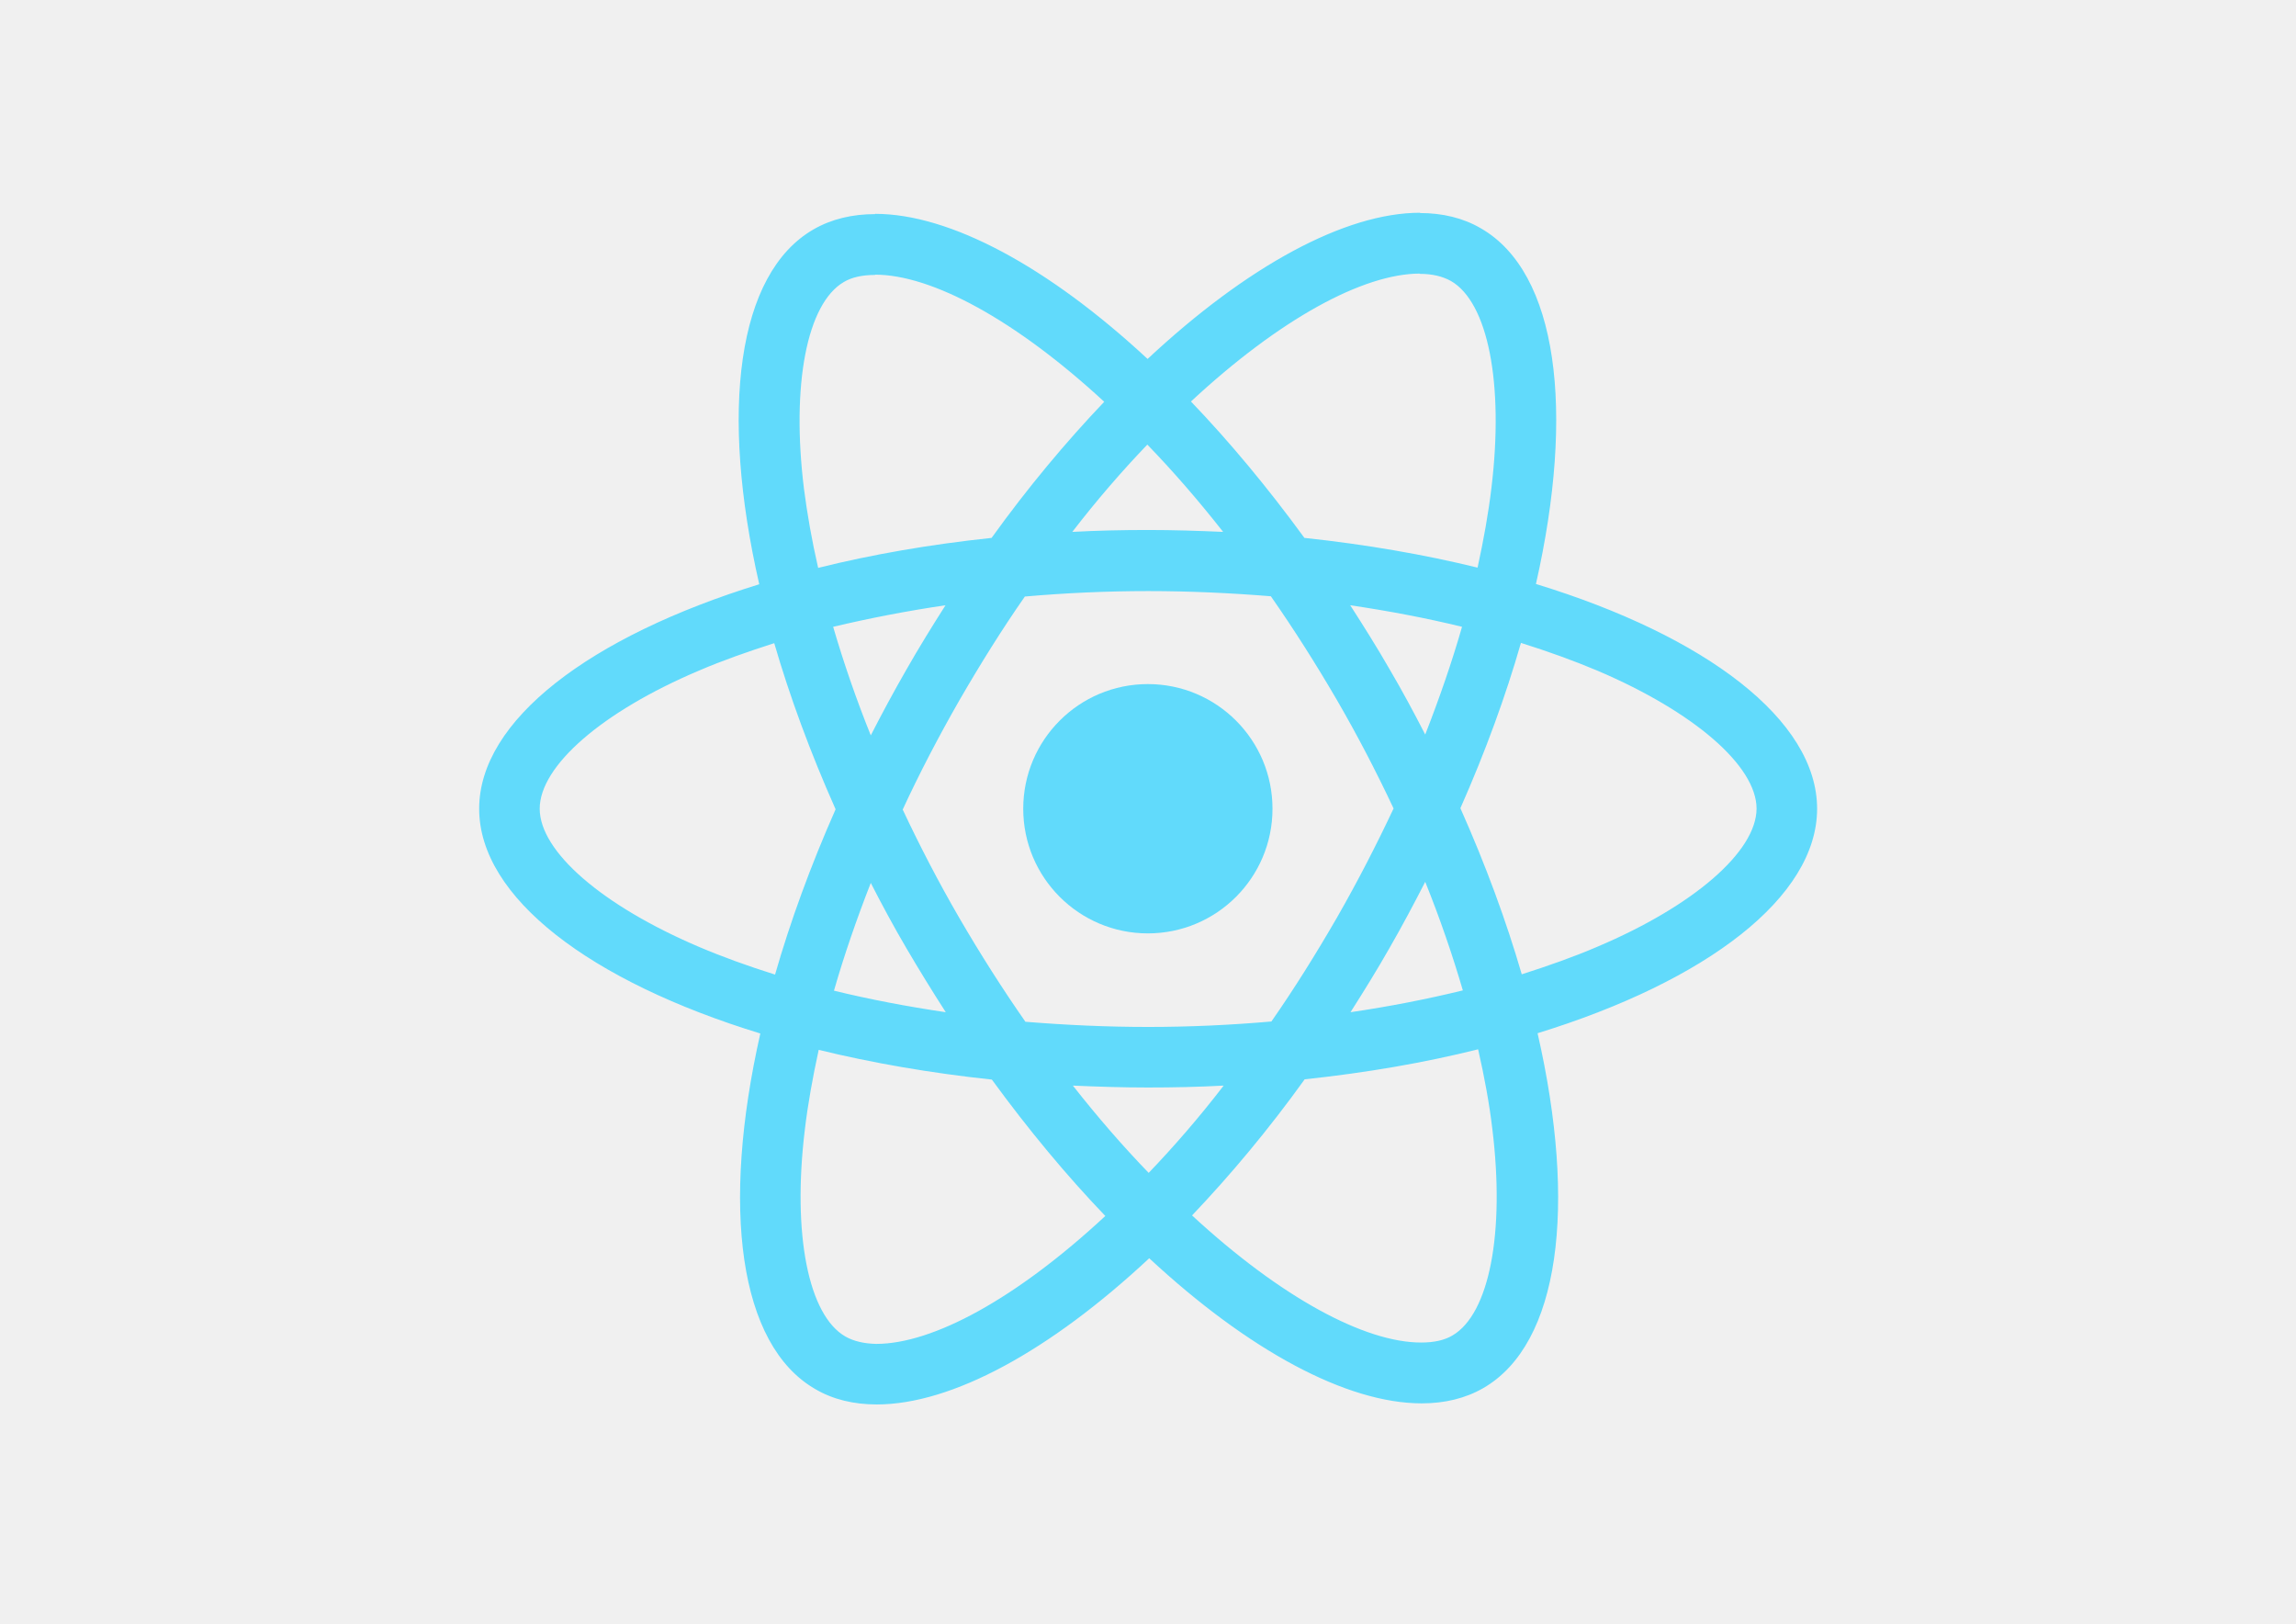
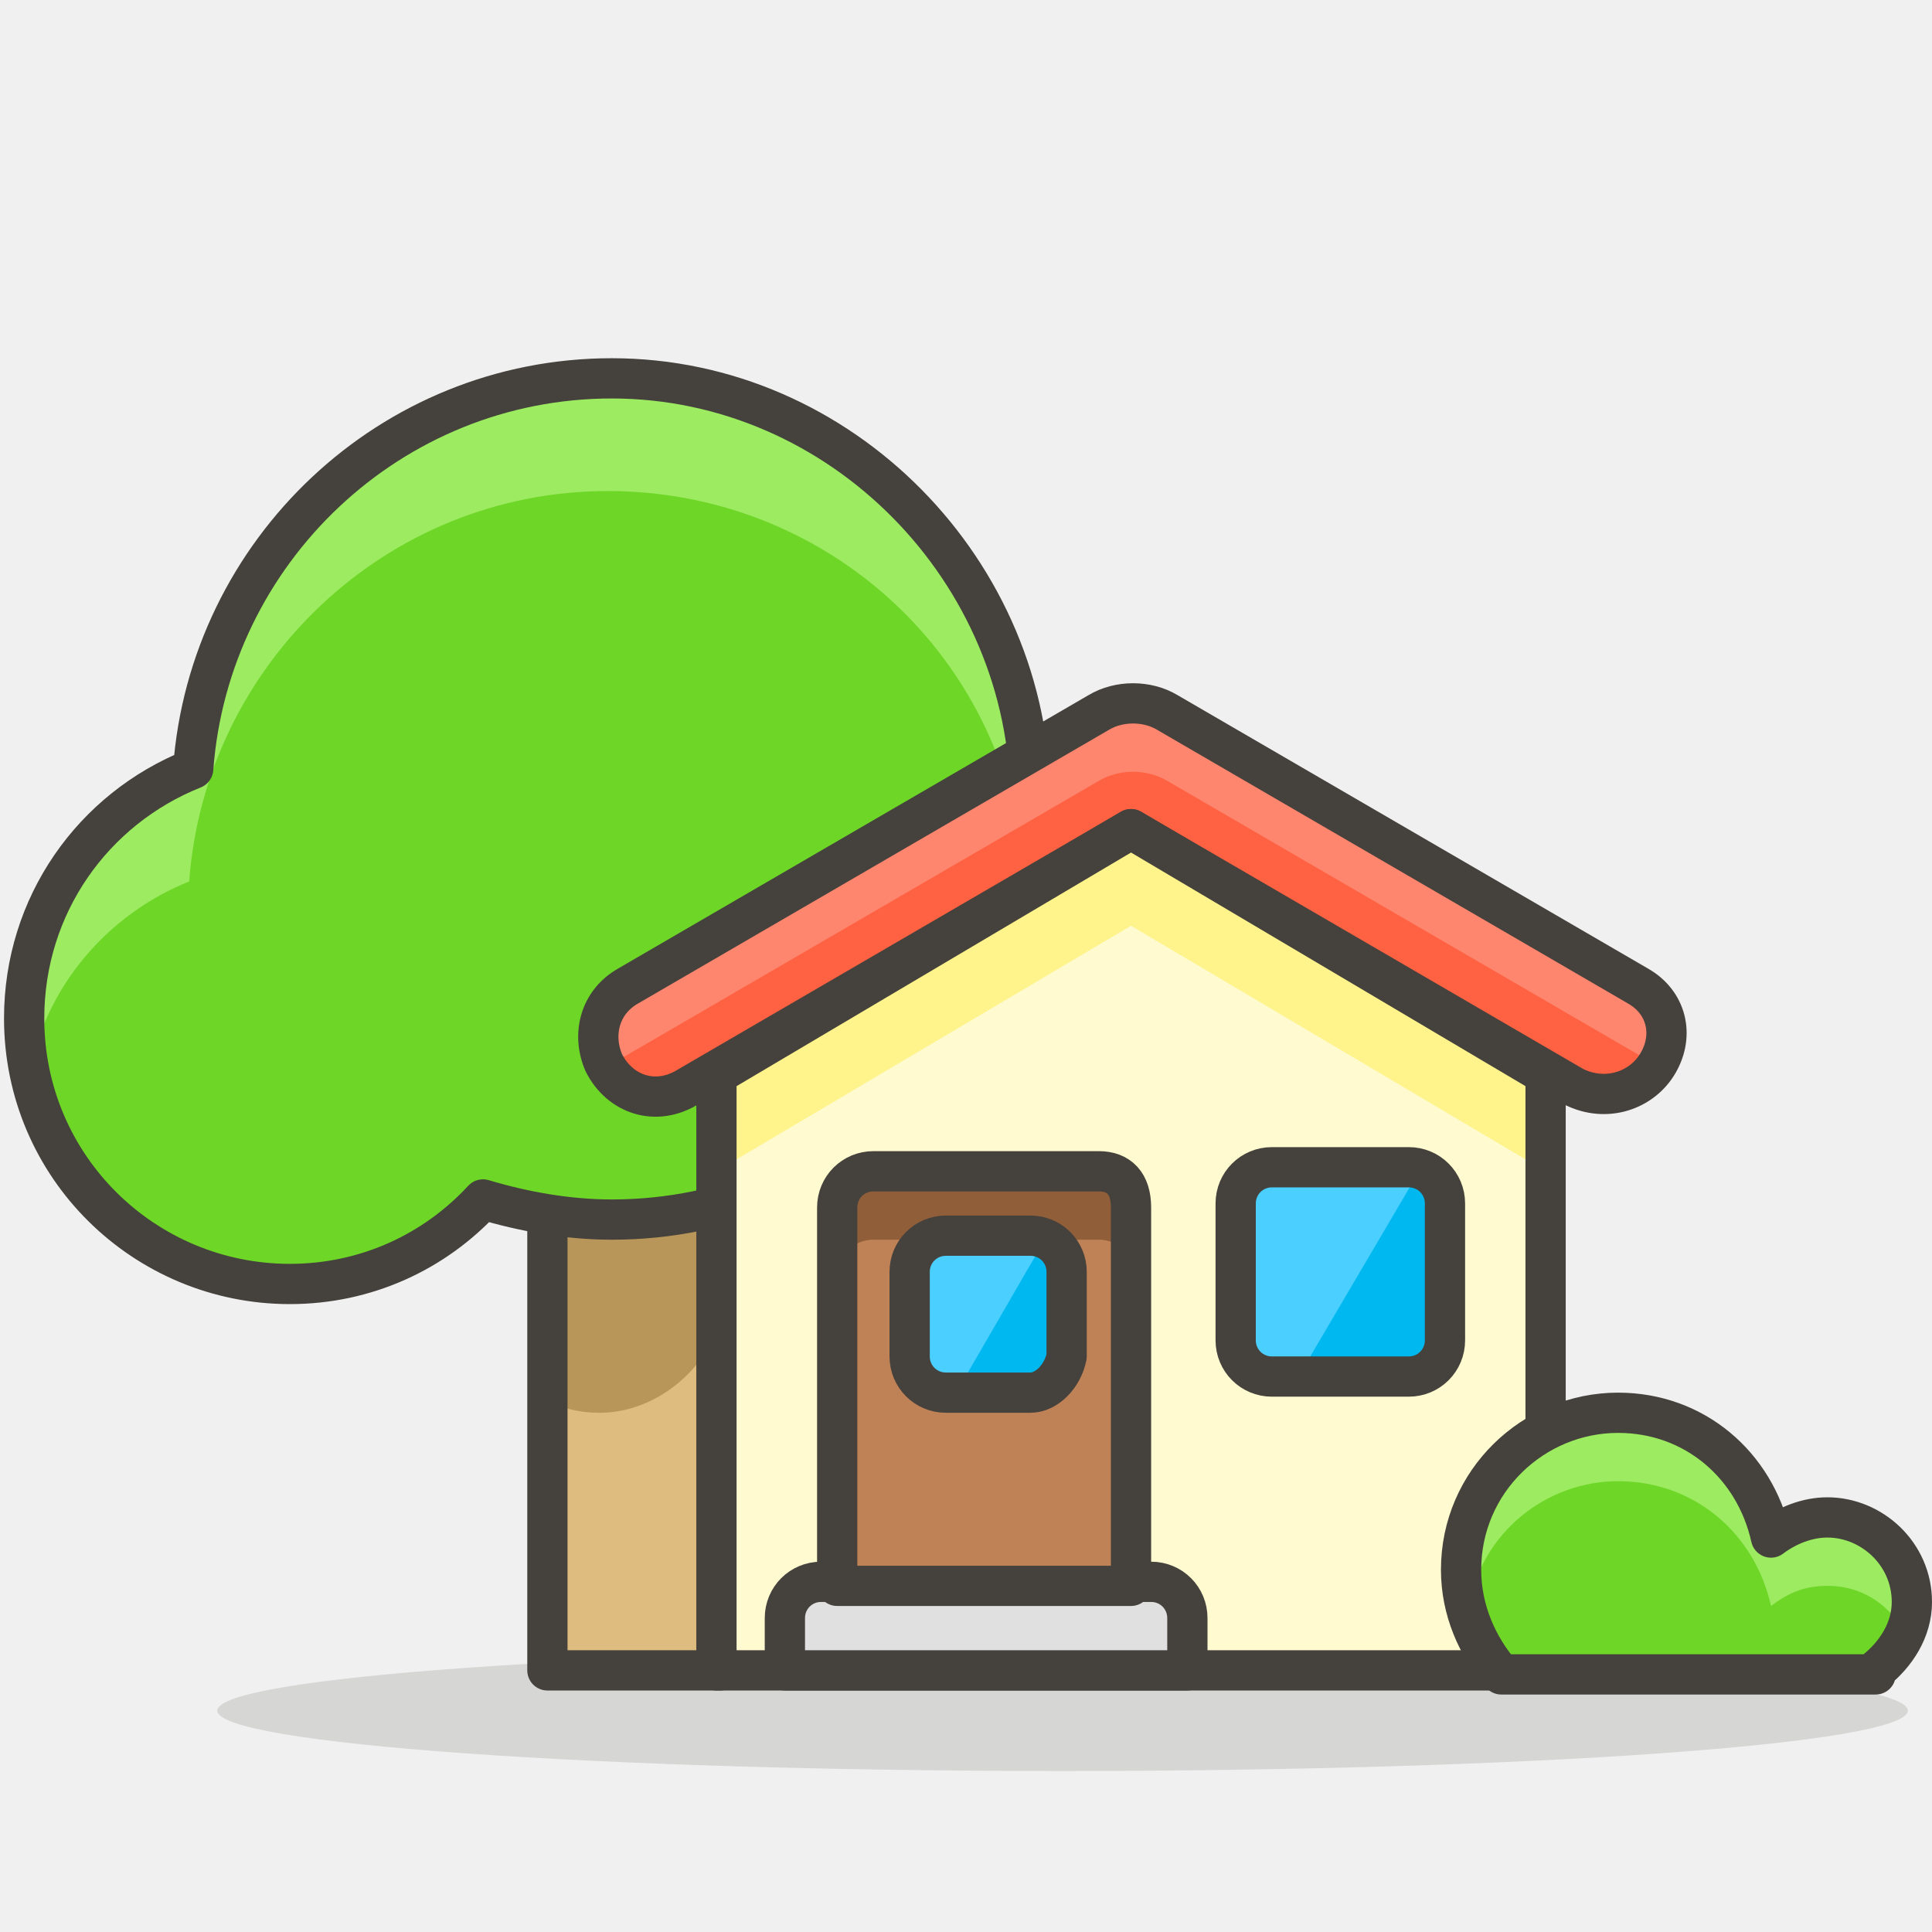
- <svg xmlns="http://www.w3.org/2000/svg" viewBox="0 0 841.9 595.3">
-   <g fill="#61DAFB">
-     <path d="M666.3 296.5c0-32.5-40.7-63.3-103.1-82.4 14.4-63.6 8-114.2-20.2-130.4-6.5-3.8-14.1-5.6-22.4-5.6v22.3c4.6 0 8.3.9 11.4 2.6 13.6 7.8 19.5 37.5 14.9 75.7-1.1 9.4-2.9 19.3-5.1 29.4-19.6-4.8-41-8.5-63.5-10.9-13.5-18.5-27.5-35.3-41.6-50 32.6-30.3 63.2-46.9 84-46.9V78c-27.5 0-63.5 19.6-99.9 53.6-36.4-33.8-72.4-53.2-99.9-53.2v22.3c20.7 0 51.4 16.5 84 46.6-14 14.7-28 31.4-41.3 49.9-22.6 2.4-44 6.1-63.6 11-2.3-10-4-19.7-5.2-29-4.7-38.2 1.1-67.9 14.6-75.8 3-1.8 6.9-2.6 11.5-2.6V78.5c-8.4 0-16 1.8-22.6 5.6-28.1 16.2-34.4 66.7-19.9 130.1-62.2 19.2-102.7 49.9-102.7 82.3 0 32.5 40.7 63.3 103.1 82.4-14.4 63.6-8 114.2 20.2 130.4 6.5 3.8 14.1 5.6 22.5 5.6 27.5 0 63.5-19.6 99.9-53.6 36.4 33.8 72.4 53.2 99.9 53.2 8.4 0 16-1.8 22.6-5.6 28.1-16.2 34.4-66.7 19.9-130.1 62-19.1 102.5-49.9 102.5-82.3zm-130.2-66.7c-3.7 12.9-8.3 26.2-13.5 39.5-4.1-8-8.4-16-13.1-24-4.6-8-9.5-15.8-14.4-23.4 14.2 2.1 27.9 4.7 41 7.9zm-45.8 106.5c-7.8 13.5-15.8 26.3-24.1 38.2-14.9 1.3-30 2-45.2 2-15.1 0-30.2-.7-45-1.9-8.3-11.9-16.4-24.6-24.2-38-7.6-13.1-14.5-26.4-20.8-39.8 6.2-13.4 13.2-26.8 20.7-39.9 7.8-13.5 15.8-26.3 24.1-38.2 14.9-1.3 30-2 45.2-2 15.1 0 30.2.7 45 1.9 8.3 11.9 16.4 24.6 24.2 38 7.6 13.1 14.5 26.4 20.8 39.8-6.3 13.4-13.2 26.8-20.7 39.9zm32.3-13c5.4 13.4 10 26.8 13.8 39.8-13.1 3.2-26.9 5.9-41.2 8 4.9-7.7 9.8-15.6 14.4-23.7 4.6-8 8.9-16.1 13-24.1zM421.2 430c-9.3-9.6-18.6-20.3-27.8-32 9 .4 18.2.7 27.5.7 9.4 0 18.7-.2 27.8-.7-9 11.7-18.3 22.4-27.5 32zm-74.4-58.9c-14.2-2.1-27.9-4.7-41-7.9 3.7-12.9 8.3-26.2 13.5-39.5 4.1 8 8.4 16 13.1 24 4.7 8 9.5 15.8 14.4 23.4zM420.7 163c9.3 9.6 18.6 20.3 27.8 32-9-.4-18.2-.7-27.5-.7-9.4 0-18.7.2-27.8.7 9-11.7 18.3-22.4 27.5-32zm-74 58.9c-4.9 7.7-9.8 15.6-14.4 23.7-4.6 8-8.9 16-13 24-5.4-13.4-10-26.8-13.8-39.8 13.1-3.1 26.9-5.8 41.2-7.9zm-90.5 125.2c-35.4-15.1-58.3-34.9-58.3-50.6 0-15.7 22.9-35.6 58.3-50.6 8.6-3.7 18-7 27.7-10.1 5.7 19.6 13.2 40 22.5 60.9-9.2 20.8-16.6 41.1-22.2 60.6-9.9-3.1-19.3-6.5-28-10.2zM310 490c-13.6-7.8-19.5-37.5-14.9-75.7 1.1-9.4 2.9-19.3 5.1-29.4 19.6 4.8 41 8.5 63.5 10.9 13.5 18.5 27.5 35.3 41.6 50-32.6 30.3-63.2 46.9-84 46.9-4.5-.1-8.3-1-11.3-2.7zm237.2-76.2c4.7 38.2-1.1 67.9-14.6 75.8-3 1.8-6.9 2.6-11.5 2.6-20.7 0-51.4-16.5-84-46.6 14-14.7 28-31.4 41.3-49.9 22.6-2.4 44-6.1 63.6-11 2.3 10.1 4.1 19.8 5.2 29.1zm38.5-66.7c-8.6 3.7-18 7-27.7 10.1-5.7-19.6-13.2-40-22.5-60.9 9.2-20.8 16.6-41.1 22.2-60.6 9.9 3.1 19.3 6.5 28.1 10.2 35.4 15.1 58.3 34.9 58.3 50.6-.1 15.7-23 35.6-58.4 50.6zM320.8 78.4z" />
-     <circle cx="420.9" cy="296.5" r="45.7" />
-     <path d="M520.5 78.1z" />
+ <svg xmlns="http://www.w3.org/2000/svg" version="1.1" id="Icons" x="0px" y="0px" viewBox="0 0 48 48" style="enable-background:new 0 0 48 48;" xml:space="preserve">
+   <style type="text/css">
+ 	.st0{opacity:0.15;fill:#45413C;}
+ 	.st1{fill:#FFE500;}
+ 	.st2{fill:#EBCB00;}
+ 	.st3{fill:none;stroke:#45413C;stroke-linecap:round;stroke-linejoin:round;stroke-miterlimit:10;}
+ 	.st4{fill:#FFAA54;}
+ 	.st5{fill:#FF8A14;}
+ 	.st6{fill:#FFB0CA;stroke:#45413C;stroke-linecap:round;stroke-linejoin:round;stroke-miterlimit:10;}
+ 	.st7{fill:#FF87AF;stroke:#45413C;stroke-linecap:round;stroke-linejoin:round;stroke-miterlimit:10;}
+ 	.st8{fill:#FFCC99;}
+ 	.st9{fill:#FFFFFF;}
+ 	.st10{fill:#F0F0F0;}
+ 	.st11{fill:#BF8256;}
+ 	.st12{fill:#915E3A;}
+ 	.st13{fill:#DEA47A;}
+ 	.st14{fill:#F0D5A8;}
+ 	.st15{fill:#DEBB7E;}
+ 	.st16{fill:#F7E5C6;}
+ 	.st17{fill:#FF8A14;stroke:#45413C;stroke-linecap:round;stroke-linejoin:round;stroke-miterlimit:10;}
+ 	.st18{fill:#FFF5E3;}
+ 	.st19{fill:#FFF48C;}
+ 	.st20{fill:#FFFACF;}
+ 	.st21{fill:#FFFCE5;}
+ 	.st22{fill:#FF87AF;}
+ 	.st23{fill:#FFB0CA;}
+ 	.st24{fill:#FFE500;stroke:#45413C;stroke-linecap:round;stroke-linejoin:round;stroke-miterlimit:10;}
+ 	.st25{fill:#9CEB60;stroke:#45413C;stroke-linecap:round;stroke-linejoin:round;stroke-miterlimit:10;}
+ 	.st26{fill:#FFFACF;stroke:#45413C;stroke-linecap:round;stroke-linejoin:round;stroke-miterlimit:10;}
+ 	.st27{fill:#00F5BC;stroke:#45413C;stroke-linecap:round;stroke-linejoin:round;stroke-miterlimit:10;}
+ 	.st28{fill:#BF8256;stroke:#45413C;stroke-linecap:round;stroke-linejoin:round;stroke-miterlimit:10;}
+ 	.st29{fill:#FFE3CF;stroke:#45413C;stroke-linecap:round;stroke-linejoin:round;stroke-miterlimit:10;}
+ 	.st30{fill:#FF6242;}
+ 	.st31{fill:#FF866E;}
+ 	.st32{fill:none;stroke:#E04122;stroke-linecap:round;stroke-linejoin:round;stroke-miterlimit:10;}
+ 	.st33{fill:#FFFEF2;stroke:#45413C;stroke-linecap:round;stroke-linejoin:round;stroke-miterlimit:10;}
+ 	.st34{fill:#FF6242;stroke:#45413C;stroke-linecap:round;stroke-linejoin:round;stroke-miterlimit:10;}
+ 	.st35{fill:#FFA694;}
+ 	.st36{fill:#FFFFFF;stroke:#45413C;stroke-linecap:round;stroke-linejoin:round;stroke-miterlimit:10;}
+ 	.st37{fill:#FFFEF2;}
+ 	.st38{fill:#FF6196;}
+ 	.st39{fill:#B89558;}
+ 	.st40{fill:none;stroke:#915E3A;stroke-linecap:round;stroke-linejoin:round;stroke-miterlimit:10;}
+ 	.st41{fill:#DEBB7E;stroke:#45413C;stroke-linecap:round;stroke-linejoin:round;stroke-miterlimit:10;}
+ 	.st42{fill:#6DD627;stroke:#45413C;stroke-linecap:round;stroke-linejoin:round;stroke-miterlimit:10;}
+ 	.st43{fill:#E5F8FF;}
+ 	.st44{fill:#E8F4FA;}
+ 	.st45{fill:#E8F4FA;stroke:#45413C;stroke-linecap:round;stroke-linejoin:round;stroke-miterlimit:10;}
+ 	.st46{fill:#FFCCDD;}
+ 	.st47{fill:#E5F8FF;stroke:#45413C;stroke-linecap:round;stroke-linejoin:round;stroke-miterlimit:10;}
+ 	.st48{fill:#00B8F0;stroke:#45413C;stroke-linecap:round;stroke-linejoin:round;stroke-miterlimit:10;}
+ 	.st49{fill:#00B8F0;}
+ 	.st50{fill:#4ACFFF;}
+ 	.st51{fill:#E04122;}
+ 	.st52{fill:#E04122;stroke:#45413C;stroke-linecap:round;stroke-linejoin:round;stroke-miterlimit:10;}
+ 	.st53{fill:#87898C;}
+ 	.st54{fill:#BDBEC0;}
+ 	.st55{fill:#656769;}
+ 	.st56{fill:#525252;}
+ 	.st57{fill:#FFF48C;stroke:#45413C;stroke-linecap:round;stroke-linejoin:round;stroke-miterlimit:10;}
+ 	.st58{fill:#6DD627;}
+ 	.st59{fill:#EB6D00;}
+ 	.st60{fill:#46B000;}
+ 	.st61{fill:#80DDFF;}
+ 	.st62{fill:#DAEDF7;}
+ 	.st63{fill:#BF8DF2;stroke:#45413C;stroke-linecap:round;stroke-linejoin:round;stroke-miterlimit:10;}
+ 	.st64{fill:#9F5AE5;stroke:#45413C;stroke-linecap:round;stroke-linejoin:round;stroke-miterlimit:10;}
+ 	.st65{fill:#C8FFA1;}
+ 	.st66{fill:#E4FFD1;}
+ 	.st67{fill:#9CEB60;}
+ 	.st68{fill:#E5FEFF;}
+ 	.st69{fill:#B8ECFF;}
+ 	.st70{fill:#E0E0E0;stroke:#45413C;stroke-linecap:round;stroke-linejoin:round;stroke-miterlimit:10;}
+ 	.st71{fill:#E0E0E0;}
+ 	.st72{fill:none;stroke:#4F4B45;stroke-linejoin:round;stroke-miterlimit:10;}
+ 	.st73{fill:none;stroke:#4F4B45;stroke-linecap:round;stroke-linejoin:round;stroke-miterlimit:10;}
+ 	.st74{fill:#E0366F;stroke:#45413C;stroke-linecap:round;stroke-linejoin:round;stroke-miterlimit:10;}
+ 	.st75{fill:none;stroke:#45413C;stroke-miterlimit:10;}
+ 	.st76{fill:#FF866E;stroke:#45413C;stroke-linecap:round;stroke-linejoin:round;stroke-miterlimit:10;}
+ 	.st77{fill:#45413C;stroke:#45413C;stroke-linecap:round;stroke-linejoin:round;stroke-miterlimit:10;}
+ 	.st78{fill:#9F5AE5;}
+ 	.st79{fill:#803EC2;}
+ 	.st80{fill:#803EC2;stroke:#45413C;stroke-linecap:round;stroke-linejoin:round;stroke-miterlimit:10;}
+ 	.st81{fill:#BF8DF2;}
+ 	.st82{fill:#FFAA54;stroke:#45413C;stroke-linecap:round;stroke-linejoin:round;stroke-miterlimit:10;}
+ 	.st83{fill:none;stroke:#45413C;stroke-linejoin:round;stroke-miterlimit:10;}
+ 	.st84{fill:#FFCCDD;stroke:#45413C;stroke-linecap:round;stroke-linejoin:round;stroke-miterlimit:10;}
+ 	.st85{fill:#FF6196;stroke:#45413C;stroke-linecap:round;stroke-linejoin:round;stroke-miterlimit:10;}
+ 	.st86{fill:#FFE5EE;}
+ 	.st87{fill:#F7E5C6;stroke:#45413C;stroke-linecap:round;stroke-linejoin:round;stroke-miterlimit:10;}
+ 	.st88{fill:#E5FFF9;}
+ 	.st89{fill:none;stroke:#45413C;stroke-width:1.006;stroke-linecap:round;stroke-linejoin:round;stroke-miterlimit:10;}
+ 	.st90{fill:#4AEFF7;}
+ 	.st91{fill:#A6FBFF;}
+ 	.st92{fill:#E5FEFF;stroke:#45413C;stroke-linecap:round;stroke-linejoin:round;stroke-miterlimit:10;}
+ 	.st93{fill:#46B000;stroke:#45413C;stroke-linecap:round;stroke-linejoin:round;stroke-miterlimit:10;}
+ 	.st94{fill:#FFFFFF;stroke:#45413C;stroke-linejoin:round;stroke-miterlimit:10;}
+ 	.st95{fill:#FFFFFF;stroke:#45413C;stroke-miterlimit:10;}
+ 	.st96{fill:#009FD9;}
+ 	.st97{fill:#00DFEB;}
+ 	.st98{fill:#C0DCEB;stroke:#45413C;stroke-linecap:round;stroke-linejoin:round;stroke-miterlimit:10;}
+ 	.st99{fill:#00DFEB;stroke:#45413C;stroke-linecap:round;stroke-linejoin:round;stroke-miterlimit:10;}
+ 	.st100{fill:#FFE5EE;stroke:#45413C;stroke-linecap:round;stroke-linejoin:round;stroke-miterlimit:10;}
+ 	.st101{fill:#8CA4B8;}
+ 	.st102{fill:#ADC4D9;}
+ 	.st103{fill:#656769;stroke:#45413C;stroke-linecap:round;stroke-linejoin:round;stroke-miterlimit:10;}
+ 	.st104{fill:#F0F0F0;stroke:#45413C;stroke-linecap:round;stroke-linejoin:round;stroke-miterlimit:10;}
+ 	.st105{fill:#C0DCEB;}
+ 	.st106{fill:#45413C;}
+ 	.st107{fill:#FFCABF;}
+ 	.st108{fill:#87898C;stroke:#45413C;stroke-linecap:round;stroke-linejoin:round;stroke-miterlimit:10;}
+ 	.st109{fill:#EBCB00;stroke:#45413C;stroke-linecap:round;stroke-linejoin:round;stroke-miterlimit:10;}
+ </style>
+   <g id="XMLID_14665_">
+     <rect id="XMLID_14689_" x="13.6" y="19.2" class="st15" width="4.3" height="22.3" />
+     <path id="XMLID_14688_" class="st39" d="M13.6,34.8c0.4,0.2,0.8,0.3,1.3,0.3c1.2,0,2.3-0.8,2.8-1.8c0.1,0,0.2,0,0.2,0.1V19.2h-4.3   V34.8z" />
+     <rect id="XMLID_14687_" x="13.6" y="19.2" class="st3" width="4.3" height="22.3" />
+     <path id="XMLID_14686_" class="st58" d="M15.2,9.4c-5.5,0-10,4.3-10.4,9.7c-2.5,1-4.2,3.4-4.2,6.2c0,3.7,3,6.6,6.6,6.6   c1.9,0,3.6-0.8,4.8-2.1c1,0.3,2.1,0.5,3.2,0.5c5.8,0,10.4-4.7,10.4-10.4S20.9,9.4,15.2,9.4z" />
+     <path id="XMLID_14685_" class="st67" d="M4.7,21.9c0.4-5.4,4.9-9.7,10.4-9.7c5.3,0,9.7,3.9,10.3,9.1c0.1-0.5,0.1-0.9,0.1-1.4   c0-5.8-4.7-10.4-10.4-10.4c-5.5,0-10,4.3-10.4,9.7c-2.5,1-4.2,3.4-4.2,6.2c0,0.5,0.1,1,0.2,1.4C1.1,24.5,2.7,22.7,4.7,21.9z" />
+     <path id="XMLID_14684_" class="st3" d="M15.2,9.4c-5.5,0-10,4.3-10.4,9.7c-2.5,1-4.2,3.4-4.2,6.2c0,3.7,3,6.6,6.6,6.6   c1.9,0,3.6-0.8,4.8-2.1c1,0.3,2.1,0.5,3.2,0.5c5.8,0,10.4-4.7,10.4-10.4S20.9,9.4,15.2,9.4z" />
+     <path class="st30" d="M40.7,24.5L29,17.7c-0.5-0.3-1.2-0.3-1.7,0l-11.7,6.8c-0.7,0.4-0.9,1.2-0.6,1.9c0.4,0.8,1.3,1.1,2.1,0.6   l11-6.4l11,6.4c0.8,0.4,1.7,0.1,2.1-0.6C41.6,25.7,41.4,24.9,40.7,24.5z" />
+     <path id="XMLID_14683_" class="st31" d="M15.1,26.6c0.1-0.2,0.3-0.3,0.5-0.4l11.7-6.8c0.5-0.3,1.2-0.3,1.7,0l11.7,6.8   c0.2,0.1,0.4,0.3,0.5,0.4c0-0.1,0.1-0.1,0.1-0.2c0.3-0.7,0.1-1.5-0.6-1.9L29,17.7c-0.5-0.3-1.2-0.3-1.7,0l-11.7,6.8   c-0.7,0.4-0.9,1.2-0.6,1.9C15,26.5,15.1,26.6,15.1,26.6z" />
+     <path class="st3" d="M40.7,24.5L29,17.7c-0.5-0.3-1.2-0.3-1.7,0l-11.7,6.8c-0.7,0.4-0.9,1.2-0.6,1.9c0.4,0.8,1.3,1.1,2.1,0.6   l11-6.4l11,6.4c0.8,0.4,1.7,0.1,2.1-0.6C41.6,25.7,41.4,24.9,40.7,24.5z" />
+     <ellipse id="XMLID_14682_" class="st0" cx="26.4" cy="42.5" rx="21" ry="1.5" />
+     <polygon id="XMLID_14681_" class="st20" points="38.4,41.5 17.8,41.5 17.8,26.7 28.1,20.6 38.4,26.7  " />
+     <polygon id="XMLID_14680_" class="st19" points="28.1,20.6 17.8,26.7 17.8,29.1 28.1,23 38.4,29.1 38.4,26.7  " />
+     <polygon id="XMLID_14679_" class="st3" points="38.4,41.5 17.8,41.5 17.8,26.7 28.1,20.6 38.4,26.7  " />
+     <path id="XMLID_14678_" class="st70" d="M29.4,41.5h-9.9v-1.3c0-0.5,0.4-0.9,0.9-0.9h8.2c0.5,0,0.9,0.4,0.9,0.9V41.5z" />
+     <path id="XMLID_14677_" class="st11" d="M27.3,29.1h-5.6c-0.5,0-0.9,0.4-0.9,0.9v9.4h7.3v-9.4C28.1,29.4,27.8,29.1,27.3,29.1z" />
+     <path id="XMLID_14676_" class="st12" d="M27.3,29.1h-5.6c-0.5,0-0.9,0.4-0.9,0.9v1.7c0-0.5,0.4-0.9,0.9-0.9h5.6   c0.5,0,0.9,0.4,0.9,0.9v-1.7C28.1,29.4,27.8,29.1,27.3,29.1z" />
+     <path id="XMLID_14675_" class="st3" d="M27.3,29.1h-5.6c-0.5,0-0.9,0.4-0.9,0.9v9.4h7.3v-9.4C28.1,29.4,27.8,29.1,27.3,29.1z" />
+     <path id="XMLID_14674_" class="st49" d="M35,34.2h-3.4c-0.5,0-0.9-0.4-0.9-0.9v-3.4c0-0.5,0.4-0.9,0.9-0.9H35   c0.5,0,0.9,0.4,0.9,0.9v3.4C35.9,33.8,35.5,34.2,35,34.2z" />
+     <path id="XMLID_14673_" class="st50" d="M35,29.1h-3.4c-0.5,0-0.9,0.4-0.9,0.9v3.4c0,0.5,0.4,0.9,0.9,0.9h0.6l3-5.1   C35.1,29.1,35.1,29.1,35,29.1z" />
+     <path id="XMLID_14672_" class="st49" d="M25.6,34.6h-2.1c-0.5,0-0.9-0.4-0.9-0.9v-2.1c0-0.5,0.4-0.9,0.9-0.9h2.1   c0.5,0,0.9,0.4,0.9,0.9v2.1C26.4,34.2,26,34.6,25.6,34.6z" />
+     <path id="XMLID_14671_" class="st50" d="M25.6,30.8h-2.1c-0.5,0-0.9,0.4-0.9,0.9v2.1c0,0.5,0.4,0.9,0.9,0.9h0.2l2.2-3.8   C25.8,30.8,25.7,30.8,25.6,30.8z" />
+     <path id="XMLID_14670_" class="st3" d="M35,34.2h-3.4c-0.5,0-0.9-0.4-0.9-0.9v-3.4c0-0.5,0.4-0.9,0.9-0.9H35c0.5,0,0.9,0.4,0.9,0.9   v3.4C35.9,33.8,35.5,34.2,35,34.2z" />
+     <path id="XMLID_14669_" class="st3" d="M25.6,34.6h-2.1c-0.5,0-0.9-0.4-0.9-0.9v-2.1c0-0.5,0.4-0.9,0.9-0.9h2.1   c0.5,0,0.9,0.4,0.9,0.9v2.1C26.4,34.2,26,34.6,25.6,34.6z" />
+     <path id="XMLID_14668_" class="st58" d="M46.6,41.5c0.5-0.4,0.9-1,0.9-1.7c0-1.2-1-2.1-2.1-2.1c-0.5,0-1,0.2-1.4,0.5   c-0.4-1.8-1.9-3.1-3.8-3.1c-2.1,0-3.9,1.7-3.9,3.9c0,1,0.4,1.9,1,2.6H46.6z" />
+     <path id="XMLID_14667_" class="st67" d="M40.2,36.8c1.9,0,3.4,1.3,3.8,3.1c0.4-0.3,0.8-0.5,1.4-0.5c0.9,0,1.6,0.5,2,1.3   c0.1-0.3,0.2-0.5,0.2-0.9c0-1.2-1-2.1-2.1-2.1c-0.5,0-1,0.2-1.4,0.5c-0.4-1.8-1.9-3.1-3.8-3.1c-2.1,0-3.9,1.7-3.9,3.9   c0,0.3,0,0.6,0.1,0.9C36.8,38.1,38.4,36.8,40.2,36.8z" />
+     <path id="XMLID_14666_" class="st3" d="M46.6,41.5c0.5-0.4,0.9-1,0.9-1.7c0-1.2-1-2.1-2.1-2.1c-0.5,0-1,0.2-1.4,0.5   c-0.4-1.8-1.9-3.1-3.8-3.1c-2.1,0-3.9,1.7-3.9,3.9c0,1,0.4,1.9,1,2.6H46.6z" />
  </g>
</svg>
